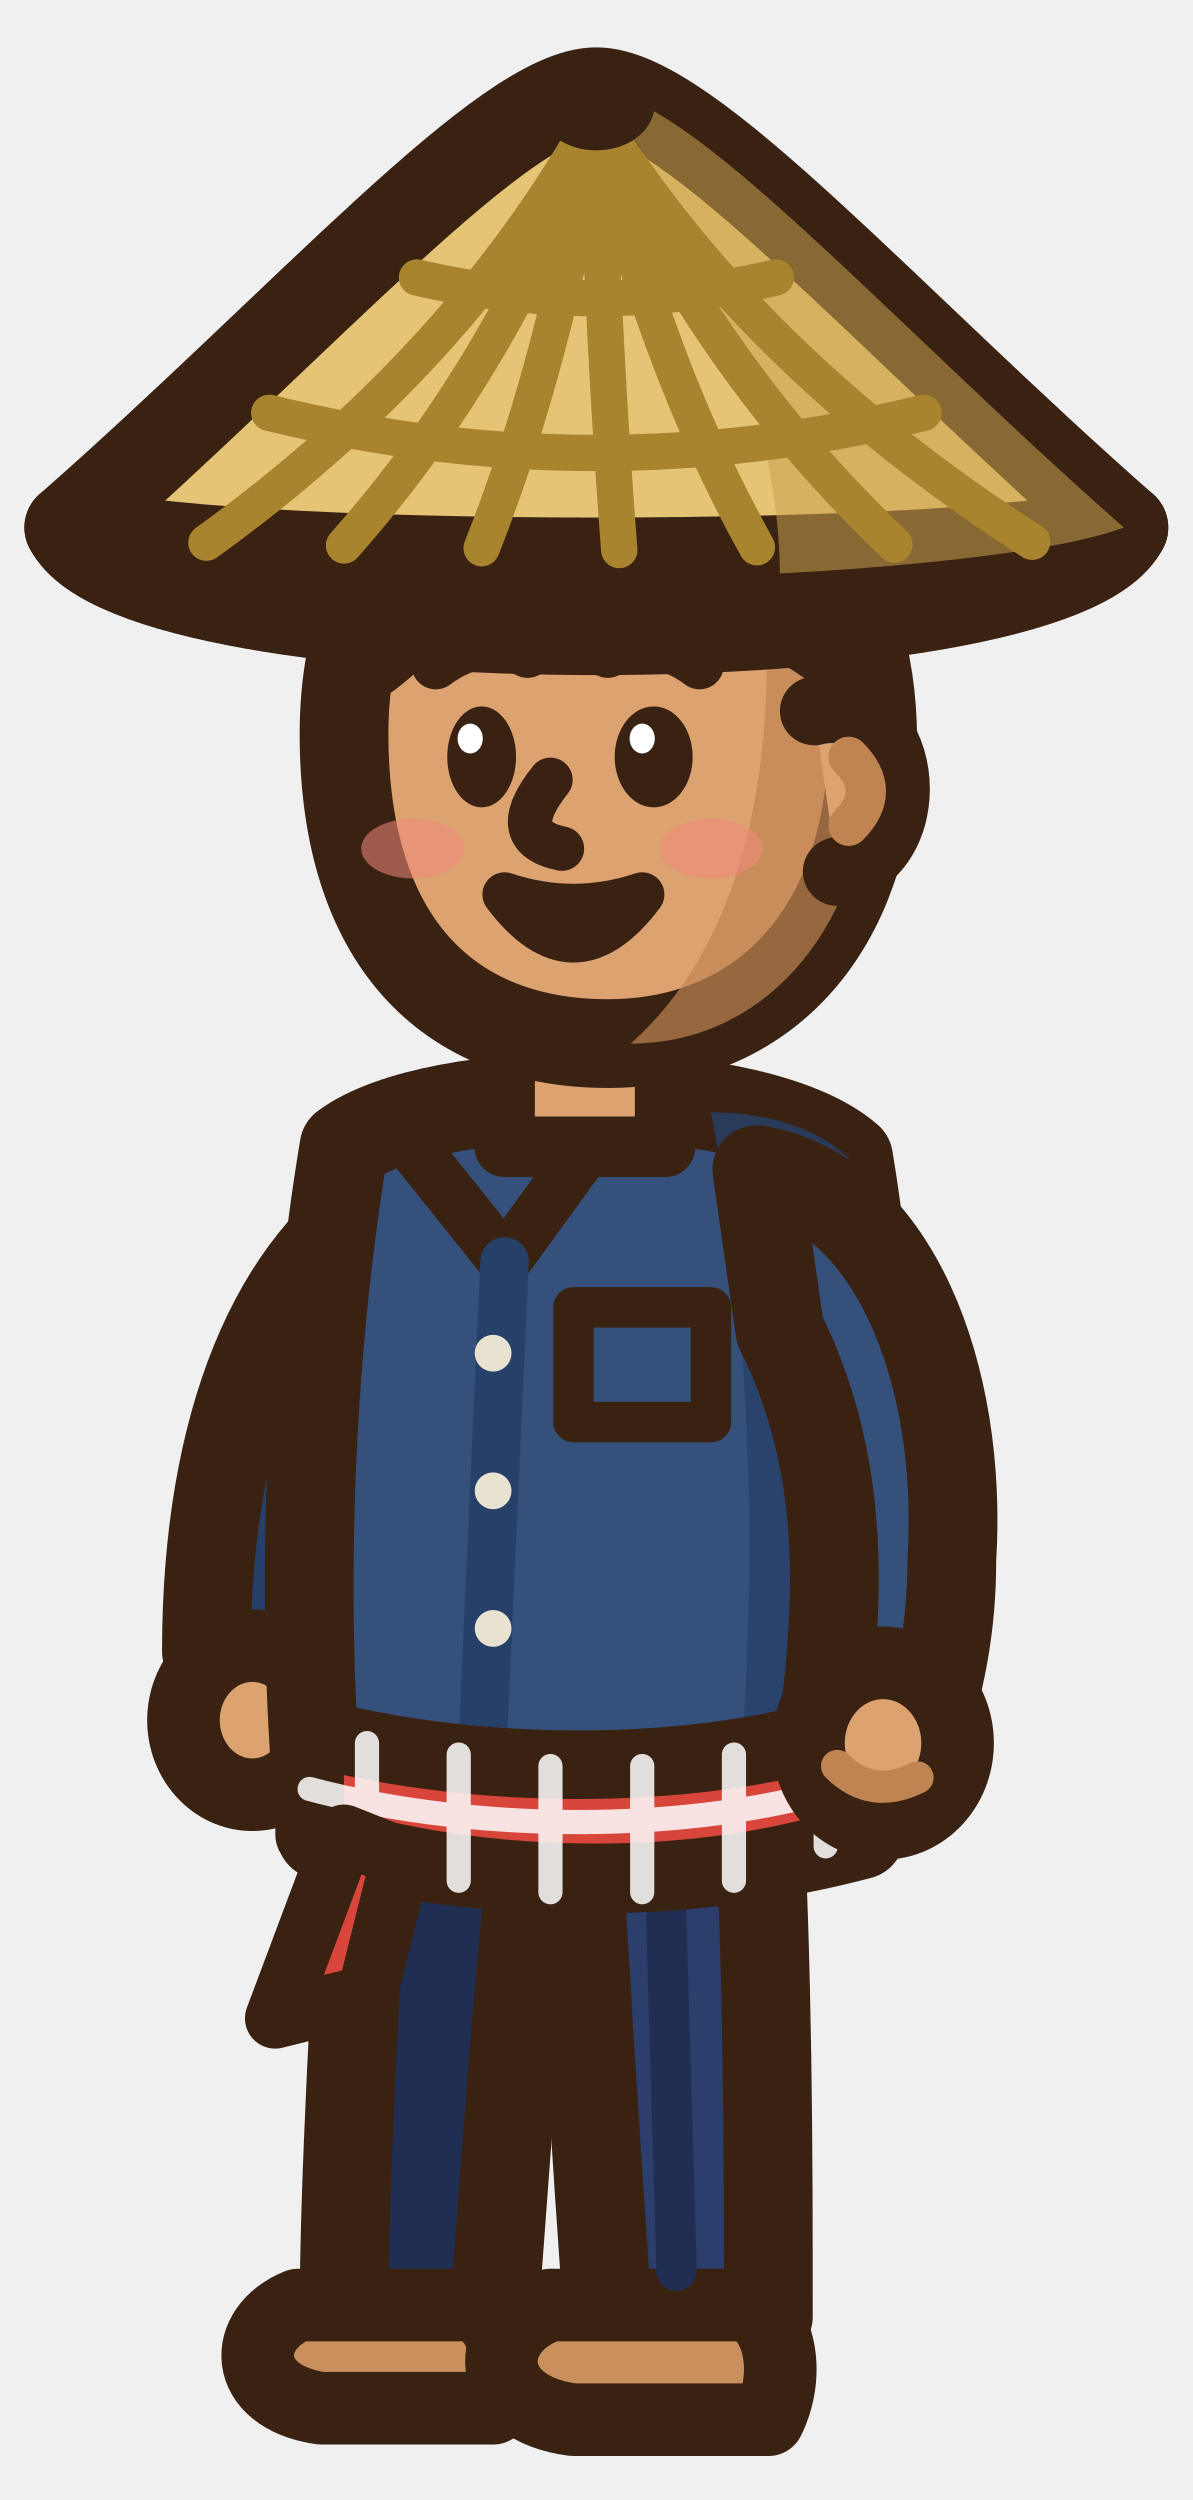
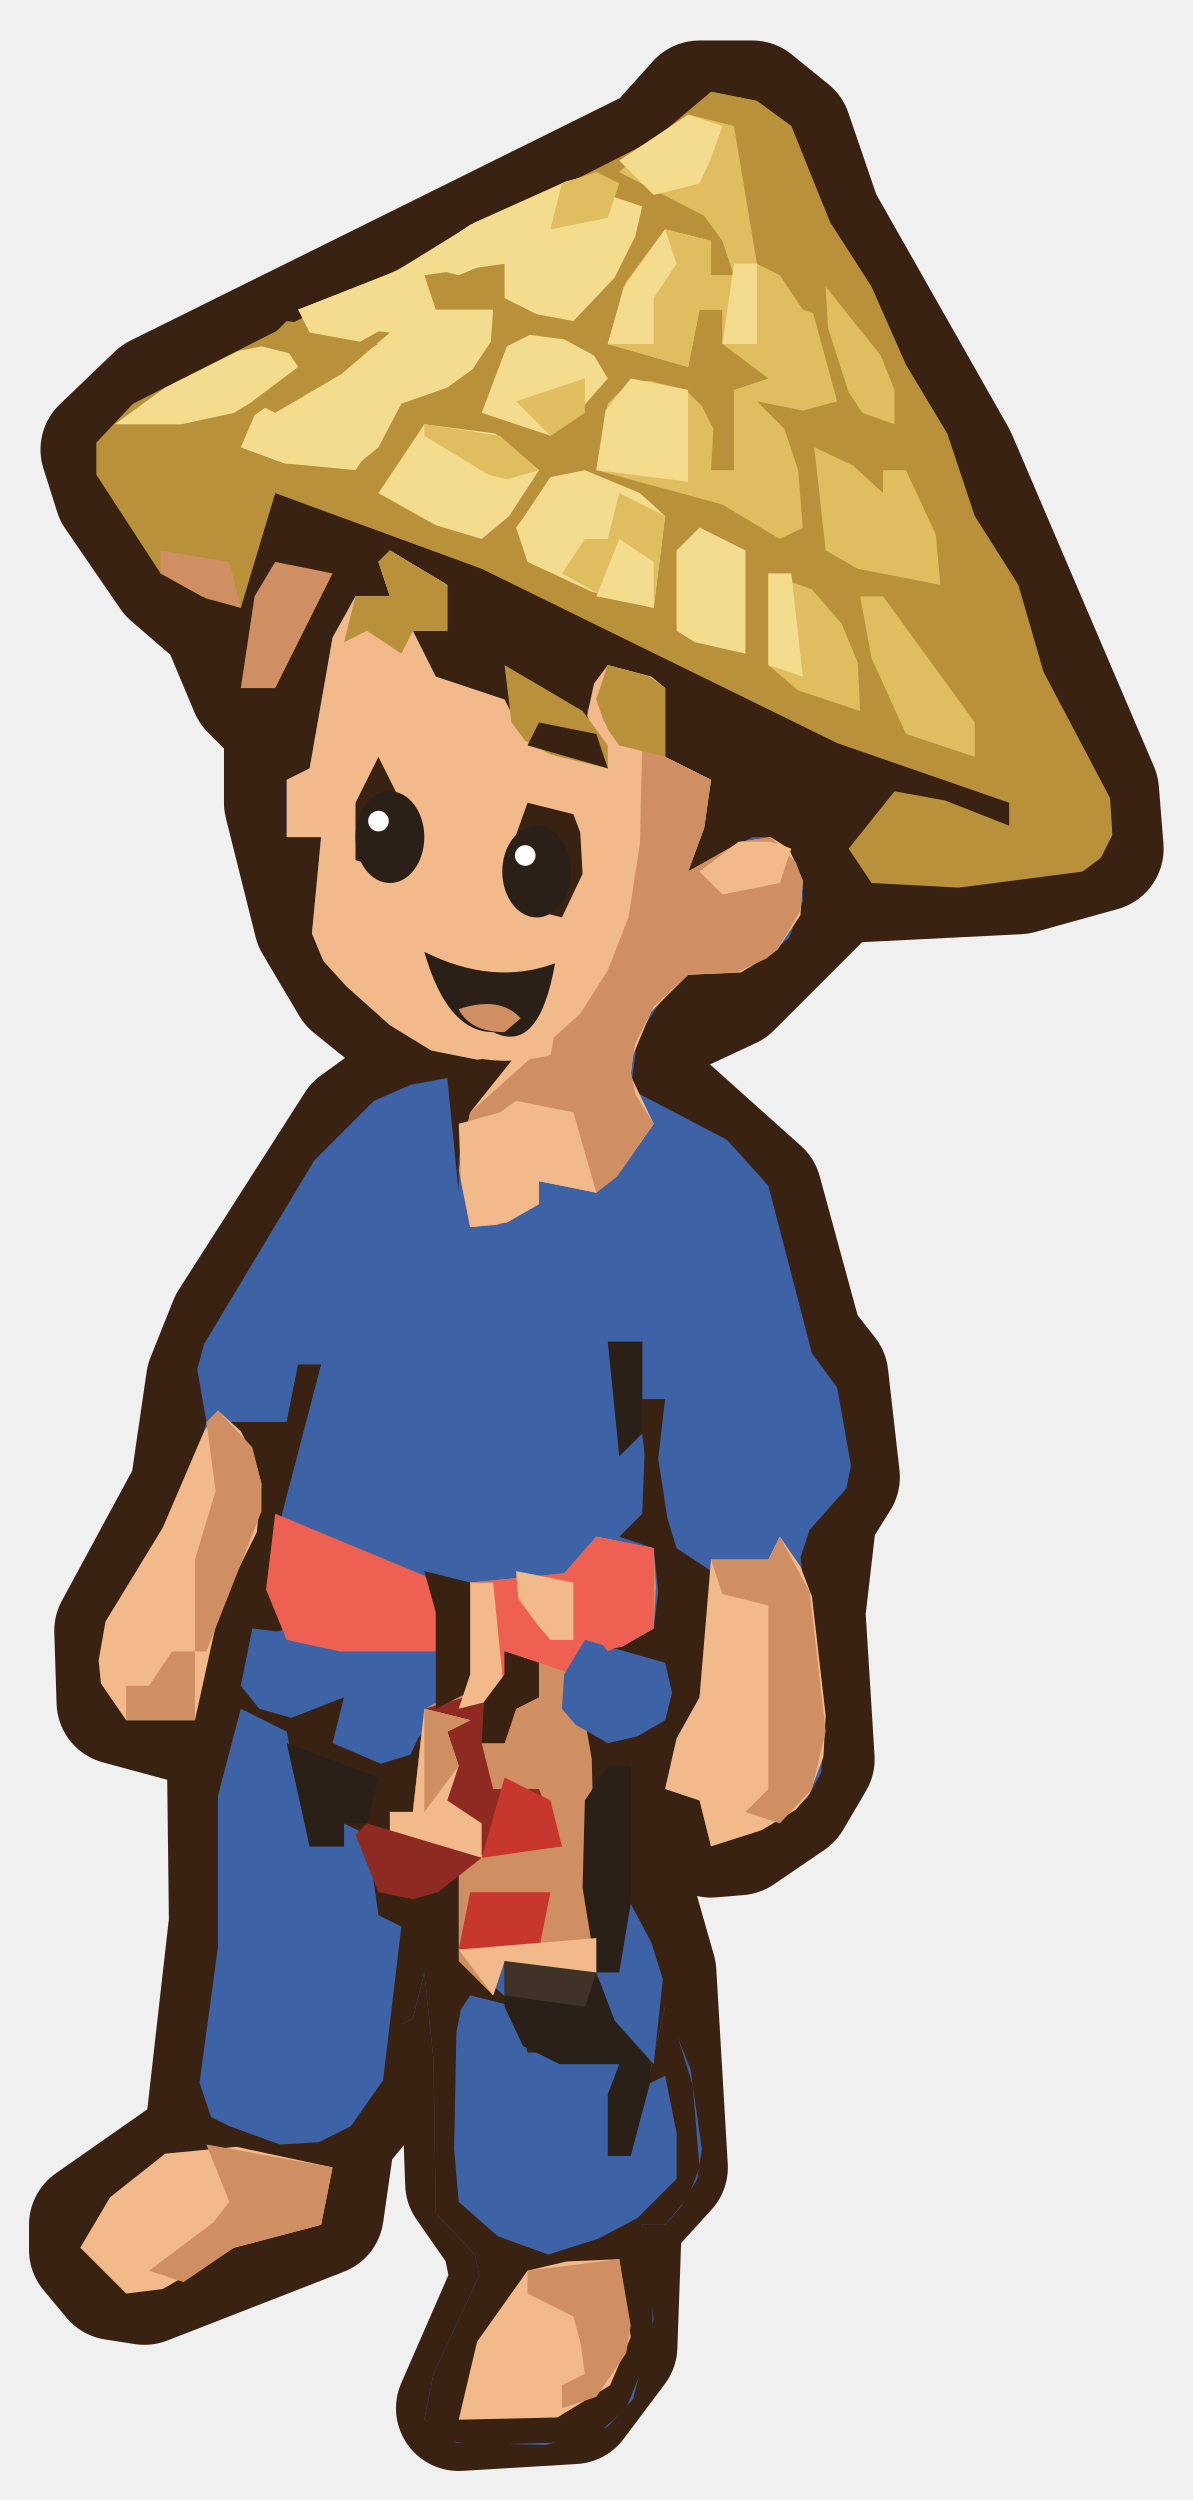
- <svg xmlns="http://www.w3.org/2000/svg" viewBox="0 0 52 109" width="52" height="109">
-   <g stroke-linejoin="round" stroke-linecap="round" transform="translate(-175 -195)">
-     <g transform="translate(200 300) scale(0.5 0.5) translate(-70 -206)">
-       <path d="M52 150C51 170 50 186 50 198L63 199C64 186 65 170 67 152Z" fill="#1f2e52" stroke="#3a2213" stroke-width="7.74" stroke-linejoin="round" stroke-linecap="round" />
-       <path d="M46 197C41 199 41 205 48 206L63 206C65 202 64 198 61 197Z" fill="#c98f5c" stroke="#3a2213" stroke-width="6.33" stroke-linejoin="round" stroke-linecap="round" />
-       <path d="M70 150C71 168 72 184 73 198L87 198C87 184 87 168 86 150Z" fill="#2c3e6b" stroke="#3a2213" stroke-width="7.74" stroke-linejoin="round" stroke-linecap="round" />
-       <path d="M68 197C62 199 62 206 70 207L87 207C89 203 88 198 85 197Z" fill="#c98f5c" stroke="#3a2213" stroke-width="6.33" stroke-linejoin="round" stroke-linecap="round" />
-       <path d="M78 160L79 194" fill="none" stroke="#1f2e52" stroke-width="3.52" stroke-linecap="round" stroke-linejoin="round" />
-       <path d="M54 100C44 106 38 120 38 140L47 142C47 126 52 112 60 106Z" fill="#26406a" stroke="#3a2213" stroke-width="7.74" stroke-linejoin="round" stroke-linecap="round" />
-       <ellipse cx="42" cy="146" rx="6" ry="6.5" fill="#dca270" stroke="#3a2213" stroke-width="6.33" />
-       <path d="M50 96C58 90 86 90 94 97C97 115 97 135 95 156C80 160 62 160 48 156C46 136 47 114 50 96Z" fill="#35507a" stroke="#3a2213" stroke-width="7.74" stroke-linejoin="round" stroke-linecap="round" />
-       <path d="M82 93C88 93 92 95 94 97C97 115 97 135 95 156C91 157 87 158 84 158C86 136 86 114 82 93Z" fill="#26406a" opacity=".8" />
-       <path d="M56 96L64 106L72 95" fill="none" stroke="#3a2213" stroke-width="4.57" stroke-linecap="round" stroke-linejoin="round" />
-       <path d="M64 106L62 150" fill="none" stroke="#26406a" stroke-width="4.22" stroke-linecap="round" stroke-linejoin="round" />
-       <ellipse cx="63" cy="114" rx="1.6" ry="1.6" fill="#e8e2d0" />
-       <ellipse cx="63" cy="126" rx="1.6" ry="1.6" fill="#e8e2d0" />
-       <ellipse cx="63" cy="138" rx="1.6" ry="1.6" fill="#e8e2d0" />
-       <path d="M70 110h12v10h-12Z" fill="none" stroke="#3a2213" stroke-width="3.52" stroke-linejoin="round" stroke-linecap="round" />
-       <path d="M47 147C62 151 82 151 96 146L96 156C82 161 62 161 47 156Z" fill="#d8453a" stroke="#3a2213" stroke-width="5.98" stroke-linejoin="round" stroke-linecap="round" />
-       <path d="M52 148v10M60 149v11M68 150v11M76 150v11M84 149v11M92 147v10M47 152C62 156 82 156 96 151" fill="none" stroke="#fff" stroke-width="2.11" stroke-linecap="round" stroke-linejoin="round" opacity=".85" />
-       <path d="M50 156L44 172L52 170L55 158Z" fill="#d8453a" stroke="#3a2213" stroke-width="5.28" stroke-linejoin="round" stroke-linecap="round" />
-       <path d="M64 86h14v10h-14Z" fill="#dca270" stroke="#3a2213" stroke-width="5.28" stroke-linejoin="round" stroke-linecap="round" />
-       <g transform="translate(0 0) rotate(0 72 90)">
-         <path d="M50 60C50 42 62 34 75 35C90 36 97 49 96 63C95 78 86 87 73 87C59 87 50 78 50 60Z" fill="#dca270" stroke="#3a2213" stroke-width="7.74" stroke-linejoin="round" stroke-linecap="round" />
-         <path d="M86 40C94 47 97 56 96 63C95 78 86 87 75 87C84 79 89 64 86 40Z" fill="#bf8452" opacity=".7" />
-         <path d="M52 54C52 42 62 34 76 35C88 36 95 44 96 56C90 50 84 48 80 50C78 44 70 42 62 46C58 48 55 52 52 54Z" fill="#2a1c15" stroke="#3a2213" stroke-width="6.33" stroke-linejoin="round" stroke-linecap="round" />
-         <path d="M91 58C99 56 101 70 93 72" fill="#dca270" stroke="#3a2213" stroke-width="5.98" stroke-linejoin="round" stroke-linecap="round" />
-         <path d="M94 62q3 3 0 6" fill="none" stroke="#bf8452" stroke-width="3.52" stroke-linecap="round" stroke-linejoin="round" />
-         <ellipse cx="62" cy="62" rx="3" ry="4.4" fill="#3a2213" />
-         <ellipse cx="61" cy="60.4" rx="1.1" ry="1.3" fill="#fff" />
-         <ellipse cx="77" cy="62" rx="3.4" ry="4.4" fill="#3a2213" />
-         <ellipse cx="76" cy="60.4" rx="1.1" ry="1.3" fill="#fff" />
-         <path d="M58 54q4 -3 8 -1M73 53q4 -2 8 1" fill="none" stroke="#3a2213" stroke-width="4.22" stroke-linecap="round" stroke-linejoin="round" />
-         <ellipse cx="56" cy="70" rx="4.5" ry="2.6" fill="#f08a7a" opacity=".55" />
-         <ellipse cx="82" cy="70" rx="4.5" ry="2.6" fill="#f08a7a" opacity=".55" />
-         <path d="M64 74Q70 82 76 74Q70 76 64 74Z" fill="#8a2a1e" stroke="#3a2213" stroke-width="3.87" stroke-linejoin="round" stroke-linecap="round" />
-         <path d="M68 64q-4 5 1 6" fill="none" stroke="#3a2213" stroke-width="3.87" stroke-linecap="round" stroke-linejoin="round" />
-         <path d="M26 42C32 54 112 54 118 42C108 46 36 46 26 42Z" fill="#c9a24c" stroke="#3a2213" stroke-width="7.74" stroke-linejoin="round" stroke-linecap="round" />
-         <path d="M26 42C46.7 23.8 64 4 72 4C80 4 97.3 23.8 118 42C108 46 36 46 26 42Z" fill="#e6c476" stroke="#3a2213" stroke-width="7.74" stroke-linejoin="round" stroke-linecap="round" />
-         <path d="M72 4C80 4 97.3 23.8 118 42C110 45 88.1 46 88 46C88 30 78 10 72 4Z" fill="#c9a24c" opacity=".55" />
-         <path d="M72 6Q60.1 27.4 38 43.32M72 6Q64.3 27.4 50 43.56M72 6Q68.5 27.4 62 43.8M72 6Q72.7 27.4 74 43.96M72 6Q76.9 27.4 86 43.72M72 6Q81.1 27.4 98 43.48M72 6Q85.3 27.4 110 43.24M43.48 32Q72 39 100.52 32M56.36 20.2Q72 23.8 87.64 20.2" fill="none" stroke="#a8842f" stroke-width="3.17" stroke-linecap="round" stroke-linejoin="round" />
-         <ellipse cx="72" cy="5" rx="3" ry="2" fill="#b8963f" stroke="#3a2213" stroke-width="4.22" />
-       </g>
-       <path d="M86 98C98 100 104 116 103 132C103 138 102 142 101 146L92 145C93 136 94 124 88 112Z" fill="#35507a" stroke="#3a2213" stroke-width="7.74" stroke-linejoin="round" stroke-linecap="round" />
-       <ellipse cx="97" cy="148" rx="6.5" ry="7" fill="#dca270" stroke="#3a2213" stroke-width="6.33" />
-       <path d="M93 150q3 3 7 1" fill="none" stroke="#bf8452" stroke-width="2.82" stroke-linecap="round" stroke-linejoin="round" />
-     </g>
-   </g>
+ <svg xmlns="http://www.w3.org/2000/svg" width="52" height="109" viewBox="0 0 52 109">
+   <path fill="#3a2213" stroke="#3a2213" stroke-linecap="round" stroke-linejoin="round" stroke-width="5.469" d="M30.5 4.5h2.3l1.6 1.3 1.3 3.8L41.6 20l6.2 14.5.2 2.5-3.6 1-8 .4-4.6 4.6-4.3 2 .8 2.7 4.8 4.3 1.8 6.6L36 60l.5 4.4-1 1.6-.5 4.3.4 6.4-1 1.7-2.2 1.5-1.2.1-1.5-1.5-2 .5v3.5l1 3.5.5 8.5-2 2.2-.2 5.6-1.8 2.4-5 .3 2.4-5.5-.4-2-1.6-2.3L20 84l-2-.5-2.1 7.8-1.4 1.7-.5 3.5-7.7 3-1.3-.2-1-1.2V97l5-3.5 1.1-9.7-.1-8.3-4.8-1.3-.1-3.1L8.4 65l.7-4.8 1-2.5 5.5-8.6 2.9-2.1-.5-2-2.6-2.1-1.6-2.7-1.3-5.2v-3.5L11 30l-1.3-3.1L7.5 25l-2.4-3.5-.6-1.9 2.4-2.3L28.7 6.5zm-1.5 63-.9 1.1-.2 1.6.2 1.7.9 1.1 2.5-1 .1-1.7-.1-1.8-1-1z" />
+   <path fill="#3a2213" d="m33.6 2.8 2.3 2.6 1.3 3.8 2.2 3.3L41 16l1.9 3.1 1.6 4.3L46 26l.8 3.1 2.8 5.6.3 1.7-.4 1.6-2.9 1.1-3.1.5-6.6.3-1.2.7L34 43l-1.9 1.7-2 .9-1.6-.1v1l4 2.1 1.9 1.9.7 1.9 1.3 5.6 1.1 1.5.5 5-.1 1-.9 1-.3 2.7-.1 3.3.4 4.7-.5 1.2-.9 1.1-2.6 1.7-1.8.5-1.2-.2-1-1.5 1.6 13.3-.2 1.6-.5 1.1-.9 1h-1l.6 3.4-.5 2.8-1.1 2.3-.9.5-2.1.6h-3.6l-.9-.2-1-.9.4-2 2-4.3-.2-.9-1.7-1.8-.1-6.7-.4-3.8-.9 5.8-.4.8-1.2.9-.5 3.5-.6.6-1.2.7-7.7 2.8-1.5-.1-2-2.5L3 96l4.5-3 .1-4 .9-4.7v-6.9L9 76l-3 .4-1.7-.6-1-2.5.2-2.8 3.3-5.7.5-2 .3-3.1.9-2.3 5.6-9.2 1.1-1.2 1.8-1-2.6-2.1-1.8-2.6L11 36v-4H9.5l-.4-3.6-1.3-1.5L6 25.5 3.7 22l-.8-1.7v-1.7L3 18l2.5-1.6 4.5-2.2 1.5-.2v-1l.9-.5 3.3-1.4 1.8-.1.5-1.5.9-.5L29 5V3.5l2.5-.8z" />
+   <path fill="#3d63a6" d="m17 24 2.5 1.5v2H18l1 2 3 1 .5 1 2.2 1.1 1.8.9-.9-2.5.9-2 1.8.5.7.5v3l2 1-.3 2.1L30 38l2.8-1.5h.8l1 .9.4 1v.9l-.6 1.6-1.7 1.3-2.7.3-.9.7-1.3 2-.3 2.3 4.2 2.2 1.8 2 1.9 7.3 1.1 1.5.6 3.4-.2 1-1.6 1.8-.4 1.2 1 8.4-.1 1-.6 1.1-1 .8-3.2 1.3-.5-2L29 78l.5-2.2 1-1.8.5-5.5-1.5-1-.4-1.3-.4-2.6.3-2.6h-1v-2.5h-1.5L27 62l1 .5.1.9L28 66l-1 1 1.5.5.2 1.9-.2 1.6-1.4.8-1.6.2-1 2.5 1 .5.3 1.7.2 9.3h-2.7l-1.3-.5 1 4h4.5l-1 4.5h1l1.5-6.5 1.1 2.7.5 3.5-.2 1.3-.7 1.2-.7.8h-1l.5 4.1-.9 3.5-1.1 1.2-2.7.8-3.9-.1-1.4-1 .4-2 2-4.3-.2-.9-1.7-1.8-.1-6.7-.4-3.8-.5 2-1 .5-.9 3.2-.9 1.3-2 .5-2.7-.5-1.1-.7-.9-1.3.9-5.6.1-7.4 1-3.5 2 1 1 5H15v-1l1 .5.5 2h3l.5-1-3-1v-1h1l.5-3.5L17 77l-2.5-1 .5-2-1.1.6-1.6.3-1-.4-.7-1v-1.3l.3-.9 1.1-.8-.5-3.1.4-3.6.9-2.3 1.2-2h-1l-.5 2.5-2 .5.8 2v1.6l-.3 1.4-1.4 2.7L8.5 75h-3l-.9-1-.3-1.6.6-2.3 2.4-3.6 1.3-3L9 62l-.4-2.3.3-1.1 4.8-8 2.6-2.6 1.6-.7 1.6-.3.5 5v-1.5l.4-1.6 2.1-2.9-1.7.2-2-.4-1.8-1.1-1.9-1.7-1-1.1-.5-1.2.4-4.2h-1.5V34l1-.5 1-5.7 1-1.8H17l-.5-1.5z" />
+   <path fill="#b8913a" d="m31 4 2 .4 1.5 1.1 1.7 4.2 1.8 2.8 1.5 3.4 1.8 3 1.2 3.6 1.9 3 1.1 3.8 2.9 5.5.1 1.6-.5 1-.8.6-5.4.7-3.8-.2-1-1.5 2-2.5 2.2.4L44 36v-1l-7.5-2.6L21 24.8l-9-3.3-1.5 5-1.5-.4L7 25l-2.8-4.3v-1.4l1.6-1.7L28.5 6.1z" />
+   <path fill="#f2b98a" d="m17 24 2.5 1.5v2H18l1 2 3 1 .5 1 4 2-.9-2.3.3-1.4.6-.8 1.9.5.6.5v3l2 1-.3 2.1L30 38l2.3-1.3 1.3-.2.8.5.6 1.4-.1 1.5-1 1.5-1.6 1-2.3.1-1.6 1.6-.8 1.9-.1.9 1 2.1-1.4 2-1.1 1-2.5-.5v1l-1.8.9-1.2.1-.4-3.2.4-1.8 2-2.5-1.7.2-2-.4-1.8-1.1-1.9-1.7-1-1.1-.5-1.2.4-4.2h-1.5V34l1-.5 1-5.7 1-1.8H17l-.5-1.5z" />
+   <path fill="#3a2213" d="m10.5 74.5 2 1 1 5H15v-1l1 .5.5 2h4l.1 3.3.5.9 1.4 1.3.5 2h4.5l-1 4.5h1l1.5-6.5.3.5.9 2.9.3 3.6-.5 1.3-1 1.2h-1l.5 2.6-.1 2.7-1.1 2.7-1 .9-2.1.6-3.5.1-1.2-.2-1-.9.4-2 2-4.3-.2-.9-1.7-1.8-.1-6.7-.4-3.8-.5 2-1 .5-.9 3.2-.9 1.3-2 .5-2.7-.5-1.3-.8-.7-1.2.9-5.6.1-7.4zm2.5-15h1L12.3 66l-.3 3.7.5 1.3-1.5.5.5 2.5 1.7.4L15 74v2l1.6.4.9.1L19 75l-.6 3.2-.4.8h-1v1l2.6.5 1.4 1-2.2 1.1-2.3-.1-1.5-3v1h-1.5l-.8-2.4-.2-2.6-2-.5-.4 3-.2 7.1L9 91l1.1 1.3 1.4.7 3-.3 1.5-1.2 1-3.5h.5v4.5l-1.5 1-.5 3.5-1 .9-7.6 3.1H4.5l-2-2.5.1-1.3L3 96l4.5-3 .1-4 .9-4.7v-6.9L9 76l-3 .4-1.7-.6-1-2.5.2-2.8 2.4-3.9 1.5-3.3 1.1-.8-.9 3.9-2.3 3.7-.7 2.3L5 74l3.5 1-.4-2 .9-1.5 1.9-5.2-.4-3.3-.5-1h2.5z" />
+   <path fill="#d08f62" d="m26 67 2.5.5.1 1.7-.1 1.8-1.4.8-1.6.2-1 2.5 1 .5.3 1.7.2 9.3h-2.7l-1.3-.5-.5 1.5-1.5-1.5V81l-3-1v-1h1l.5-4.5 2-1V69l4.1-.4z" />
+   <path fill="#3d63a6" d="m10.5 74.5 2 1 1 5H15v-1l1 .5.5 3.5 1 .5-.8 6.7-1.4 2-1.4.7-1.7.1-2.2-.8-.8-.4-.5-1.5.8-5.9v-6.6z" />
+   <path fill="#d08f62" d="m26.5 29 1.8.5.7.5v3l2 1-.3 2.1L30 38l2.3-1.3 1.3-.2 1.1 1.1.3.8-.1 1.3-1 1.7-.5.4-1.3.6-2.1.1-1.5 1.4-.8 1.6-.2 1.2.2 1 .8 1.3-1.6 2.3-.9.7-2.5-.5v1l-1.4.8-1.6.2L20 51l.5-2.5 4.8-4.3 1.2-1.9.9-2.3.5-3.2.1-4.3h-1l-.7-1.1-.3-.9z" />
+   <path fill="#e0bd5e" d="m30 5 2 .5 1.5 6 1.5.5 1.5 5.5-1.5.4-2-.4 1.2 1.2.6 1.8.2 2.5-1 .5-2.5-1.5-5.5-1.5.5-2.9.9-.9.9-.1 1.6.4.7.7.5 1-.1 1.8h1V17l1.5-.5-2-1.5v-1.5h-1L30 16l-3.5-1 .8-2.7L29 10l2 .5V12h1l-.5-1.5-.8-1.1L27 7.5z" />
+   <path fill="#f4dc8e" d="m27 8-.5.5L28 9l-.3 1.3-.9 1.8L25 14l-1.6-.3L22 13v-1.5l-3.5.5.5 1.5h2.5l-.1 1.4-.8 1.2-1.1.8-2 .7-1 1.9-1.1.9-3-.2-1.9-.7 1.2-1.9 4.8-2.6H14l-1-1.5 4.3-1.7 3.4-2.1 4-1.8 1.2-.3z" />
+   <path fill="#3d63a6" d="m20.5 87 2 .5.5 2h4.5l-1 4.5h1l.5-3 1-.5.5 2.5v2l-1.7 1.7-1.7.9-2.2.7-2.2-.8L20 96l-.2-2.3.1-5.1.2-1z" />
+   <path fill="#f2b98a" d="m34 67 .9 1.3.5 1.3.6 5.2-.1 1.8-.6 1.6-.6.7-1.5.9-2.2.7-.5-2L29 78l.5-2.2 1-1.8.5-6h2.5zM9.5 61.5l1 .9.6 1.2.3 1.1-.2 2.1L9.6 70l-1.1 5h-3l-1.1-1.6-.1-1 .3-1.7 2.5-4.1 1.8-4.2z" />
+   <path fill="#e0bd5e" d="m30 5 2 .5.8 3.2.3 3.7L33 15h-1.5v-1.5h-1L30 16l-3.5-1 .8-2.7L29 10l2 .5V12h1l-.5-1.5-.8-1.1L27 7.5z" />
+   <path fill="#f2b98a" d="M14.5 94.5 14 97l-3.8 1-3.1 1.8-1.6.2-2-2 1.3-2.2 2.4-1.9 3.1-.3zm12.5 4 .5 3.4-.9 2.1-2.3 1.4-4.3.1.8-3.4L23 99l1.7-.4z" />
+   <path fill="#b8913a" d="m31 4 2 .4 1.5 1.1 1.8 4.6 1.8 3 .9 5.4-1.5-.5-1-4-1.5-.5-1-1.5-1-.5-1-6-1.5-.5z" />
+   <path fill="#ee6152" d="m26 67 2.5.5V71l-1.4.8-1.6.2-.5 1-3-1 .5 1.5-2.5 1 .5-1.5v-4l4.1-.4z" />
+   <path fill="#8f2a22" d="m22 72 1.5.5V74l-1 .5L22 76h-1l.5 2h2l1 2.5-3.5.4-4-.9v-1h1l.5-4.5 3.5-1z" />
+   <path fill="#3d63a6" d="m11 71 8 1-.5 3.2-.6 1.3-1.3.4-2.1-.9.5-2-2.3.9-1.4-.4-.8-1z" />
+   <path fill="#ee6152" d="m12 66 6.5 2.7 1 1.3-.5 2h-4.2l-2.3-.5-.9-2.2z" />
+   <path fill="#f4dc8e" d="m25.5 20.5 2.4 1 1.1 1-.5 4-2.7-.7-2.8-1.3-.5-1.5.3-.4 1.2-1.8z" />
+   <path fill="#2a2018" d="m22 85.5 3.4.2 1.9 1.8.8 1.4.3 1.7-.9 3.4h-1v-2.7L27 90h-2.6l-1.6-.8-.8-1.7z" />
+   <path fill="#f4dc8e" d="m18.5 18.5 3.1.4 1.9 1.6-1.3 2-1.2 1-2-.6-2.5-1.4z" />
+   <path fill="#d08f62" d="m34 67 1.3 2.4.7 6.1-.6 2.5-1.4 1.5-1.5-.5 1-1v-8l-2-.5L31 68h2.5z" />
+   <path fill="#f2b98a" d="m22.5 48 2.5.5 1 3.5-2.5-.5v1l-1.4.8-1.6.2-.4-2L20 49l1.8-.5z" />
+   <path fill="#e0bd5e" d="m29 10 2 .5V12l1 .5-.5 1h-1L30 16l-3.5-1 .8-2.7zm6.5 9.5 1.7.8 1.3 1.2v-1h1l1.3 2.8.2 2.2-3.6-.7L36 24z" />
+   <path fill="#f4dc8e" d="M15.5 16.5v1h2l-2 3-3.1-.3-1.9-.7.6-1.4 1-.7 1.7-.8z" />
+   <path fill="#d08f62" d="m9 93.5 5.5 1L14 97l-3.8 1L8 99.5 6.5 99l2.8-2.1.7-.9z" />
+   <path fill="#e0bd5e" d="m33.5 25 1.9.7 1.3 1.5.7 1.7.1 2.1-2.7-.9-1.3-1.1z" />
+   <path fill="#2a2018" d="M26.5 77h1v6.1L27 86h-1l-.6-3.7.1-3.8z" />
+   <path fill="#f4dc8e" d="m24.6 14.8 1.3.7.6 1-1.4 1.6-1.1.9-3-1 1.1-2.9 1-.5z" />
+   <path fill="#d08f62" d="m9.5 61.5 1.5 1.6.4 1.6v1.2L9 72h-.5v-4l.9-3-.4-3z" />
+   <path fill="#f4dc8e" d="m27.5 16.5 2.5.5v4l-4-.5.4-2.6z" />
+   <path fill="#3d63a6" d="m25.5 71.5 3.5 1 .3 1.3L29 75l-1.2.7-1.3.3-1.4-.8-.6-.7.1-1.5z" />
+   <path fill="#f4dc8e" d="m30.5 23 2 1v4.5l-2.2-.5-.8-.5V24z" />
+   <path fill="#d08f62" d="m27 98.5.5 2.9-.2 1.2-1.3 1.9-1.5.5v-1l1-.5-.2-1.4-.3-1.1-2-1v-1z" />
+   <path fill="#ee6152" d="m26 67 2.5.5V71l-2 1-1.5-2z" />
+   <path fill="#e0bd5e" d="m27 21.5 2 1-.5 4-2.2-.5-1.8-1 1-1.5h1z" />
+   <path fill="#f4dc8e" d="m12.6 15.4.9.6-3.3 2-2.3.5H5l2.2-1.6 3.2-1.6 1-.2z" />
+   <path fill="#3a2213" d="m23 35 2 .5.3.8.1 1.8-.9 1.9-2-.5v-3.1z" />
+   <path fill="#e0bd5e" d="M37.5 26h1l4 5.5V33l-3-1-1.5-3.3z" />
+   <path fill="#d08f62" d="m12 24.5 2.5.5-2.5 5h-1.5l.6-4z" />
+   <path fill="#3d63a6" d="m27.5 83 .9 1.7.5 1.6-.4 3.7-1.7-1.9L26 86h1z" />
+   <path fill="#f2b98a" d="m18.5 74.5 2 .5-1 .5.5 1.5-.5 1.5 1.5 1V81l-4-1v-1h1z" />
+   <path fill="#2a2018" d="m12.5 76 4 1.5-.5 2h-1v1h-1.5z" />
+   <path fill="#b8913a" d="m17 24 2.5 1.5v2H18l-.5 1-1.5-1-1 .5.5-2H17l-.5-1.5z" />
+   <path fill="#8f2a22" d="m16 79.5 5 1.5-1.9 1.5-1.1.3-1.5-.3-1-2.5z" />
+   <path fill="#3a2213" d="m17.5 41 5 .5V43l-3-.5V44l-.6-.2-1.4-.8z" />
+   <path fill="#c8372d" d="M20.5 82.5H24l-.5 2.5H20z" />
+   <path fill="#b8913a" d="m22 29 3.4 2 1.1 1.5v1l-2.5-.6-1.1-.6-.6-.8z" />
+   <path fill="#f4dc8e" d="m30 5 1.5.5-.5 1.4-.5 1.1-2 .5L27 7z" />
+   <path fill="#3a2213" d="m18.5 68.5 2 .5.7 3.4-.2 1.1-2 1v-4.2z" />
+   <path fill="#c8372d" d="m22 77.5 2 1 .5 2-3.5.5z" />
+   <path fill="#b8913a" d="m26.5 29 1.8.5.7.5v3l-2-.5-.5-.7-.5-1.3zm-14-15 4.5.5-2.1 1.8L12 18l-1-.5 2-1.5-1-1.5z" />
+   <path fill="#f4dc8e" d="m23.5 8.5 1 .5-2.1 2-2.4 1-2-.5 2.5-1.7zm-5.5 4-.7 1.5-1.6.9-2.2-.4-.5-1 3.6-1.4z" />
+   <path fill="#3a2213" d="m16.5 33 1.5 3-1 2-1.5-.5V35z" />
+   <path fill="#e0bd5e" d="m36 12.5 2.4 3L39 17v1.5l-1.4-.5-.6-.9-.9-2.8z" />
+   <path fill="#f4dc8e" d="m29 10 .5 1.5-1 1.5v2h-2l.7-2.5z" />
+   <path fill="#f2b98a" d="M26 84.5V86h-2.7l-1.3-.5-.5 1.5-1.5-2z" />
+   <path fill="#d08f62" d="M7.5 72h1v3h-3v-1.5h1z" />
+   <path fill="#f2b98a" d="M20.5 69h1l.5 5-2 .5.5-1.5zm13.1-32.3.9.3-.5 1.5-2.5.5-1-1 1.7-1.3z" />
+   <path fill="#e0bd5e" d="m18.5 18.5 3.3.5 1.7 1.5-1.4.4-.8-.2-2.8-1.7z" />
+   <path fill="#2a2018" d="M26.5 58.5H28v4l-1 1z" />
+   <path fill="#d08f62" d="m7 24 3 .5.5 2-1.7-.5L7 25z" />
+   <path fill="#3f3226" d="m22 85.5 4 .5-.5 1.5L22 87z" />
+   <path fill="#f4dc8e" d="M33.5 25h1l.5 4.5-1.5-.5zM27 23.5l1.5 1v2L26 26zm5-12h1V15h-1.5z" />
+   <path fill="#3a2213" d="m22 72 1.5.5V74l-1 .5L22 76h-1l.1-1.8.9-1.2zm1.5-40.5 2.5.5.5 1.5-3.5-1z" />
+   <path fill="#e0bd5e" d="M25.5 16.5V18L24 19l-1.5-1.5z" />
+   <path fill="#d08f62" d="m18.5 74.5 2 .5-1 .5.5 1.5-1.5 2z" />
+   <path fill="#f2b98a" d="m22.5 68.5 2.5.5v2.5h-1l-.6-.7-.8-1.1z" />
+   <path fill="#e0bd5e" d="m26 7.5 1 .5-.5 1.5-2.5.5.5-2z" />
+   <path d="M17 40Q20 39.5 25 41L24 46Q20 47 17 44Z" fill="#f2b98a" />
+   <ellipse cx="17" cy="36.5" rx="1.5" ry="2" fill="#2a2018" />
+   <ellipse cx="23.4" cy="38" rx="1.5" ry="2" fill="#2a2018" />
+   <circle cx="16.5" cy="35.8" r=".45" fill="#ffffff" />
+   <circle cx="22.9" cy="37.3" r=".45" fill="#ffffff" />
+   <path d="M18.5 41.5Q21.5 43 24.2 42Q23.5 46 21.5 45Q19.5 45 18.5 41.5Z" fill="#2a2018" />
+   <path d="M20 44Q21.8 43.4 22.7 44.4L22 45Q20.5 45 20 44Z" fill="#d08f62" />
</svg>
